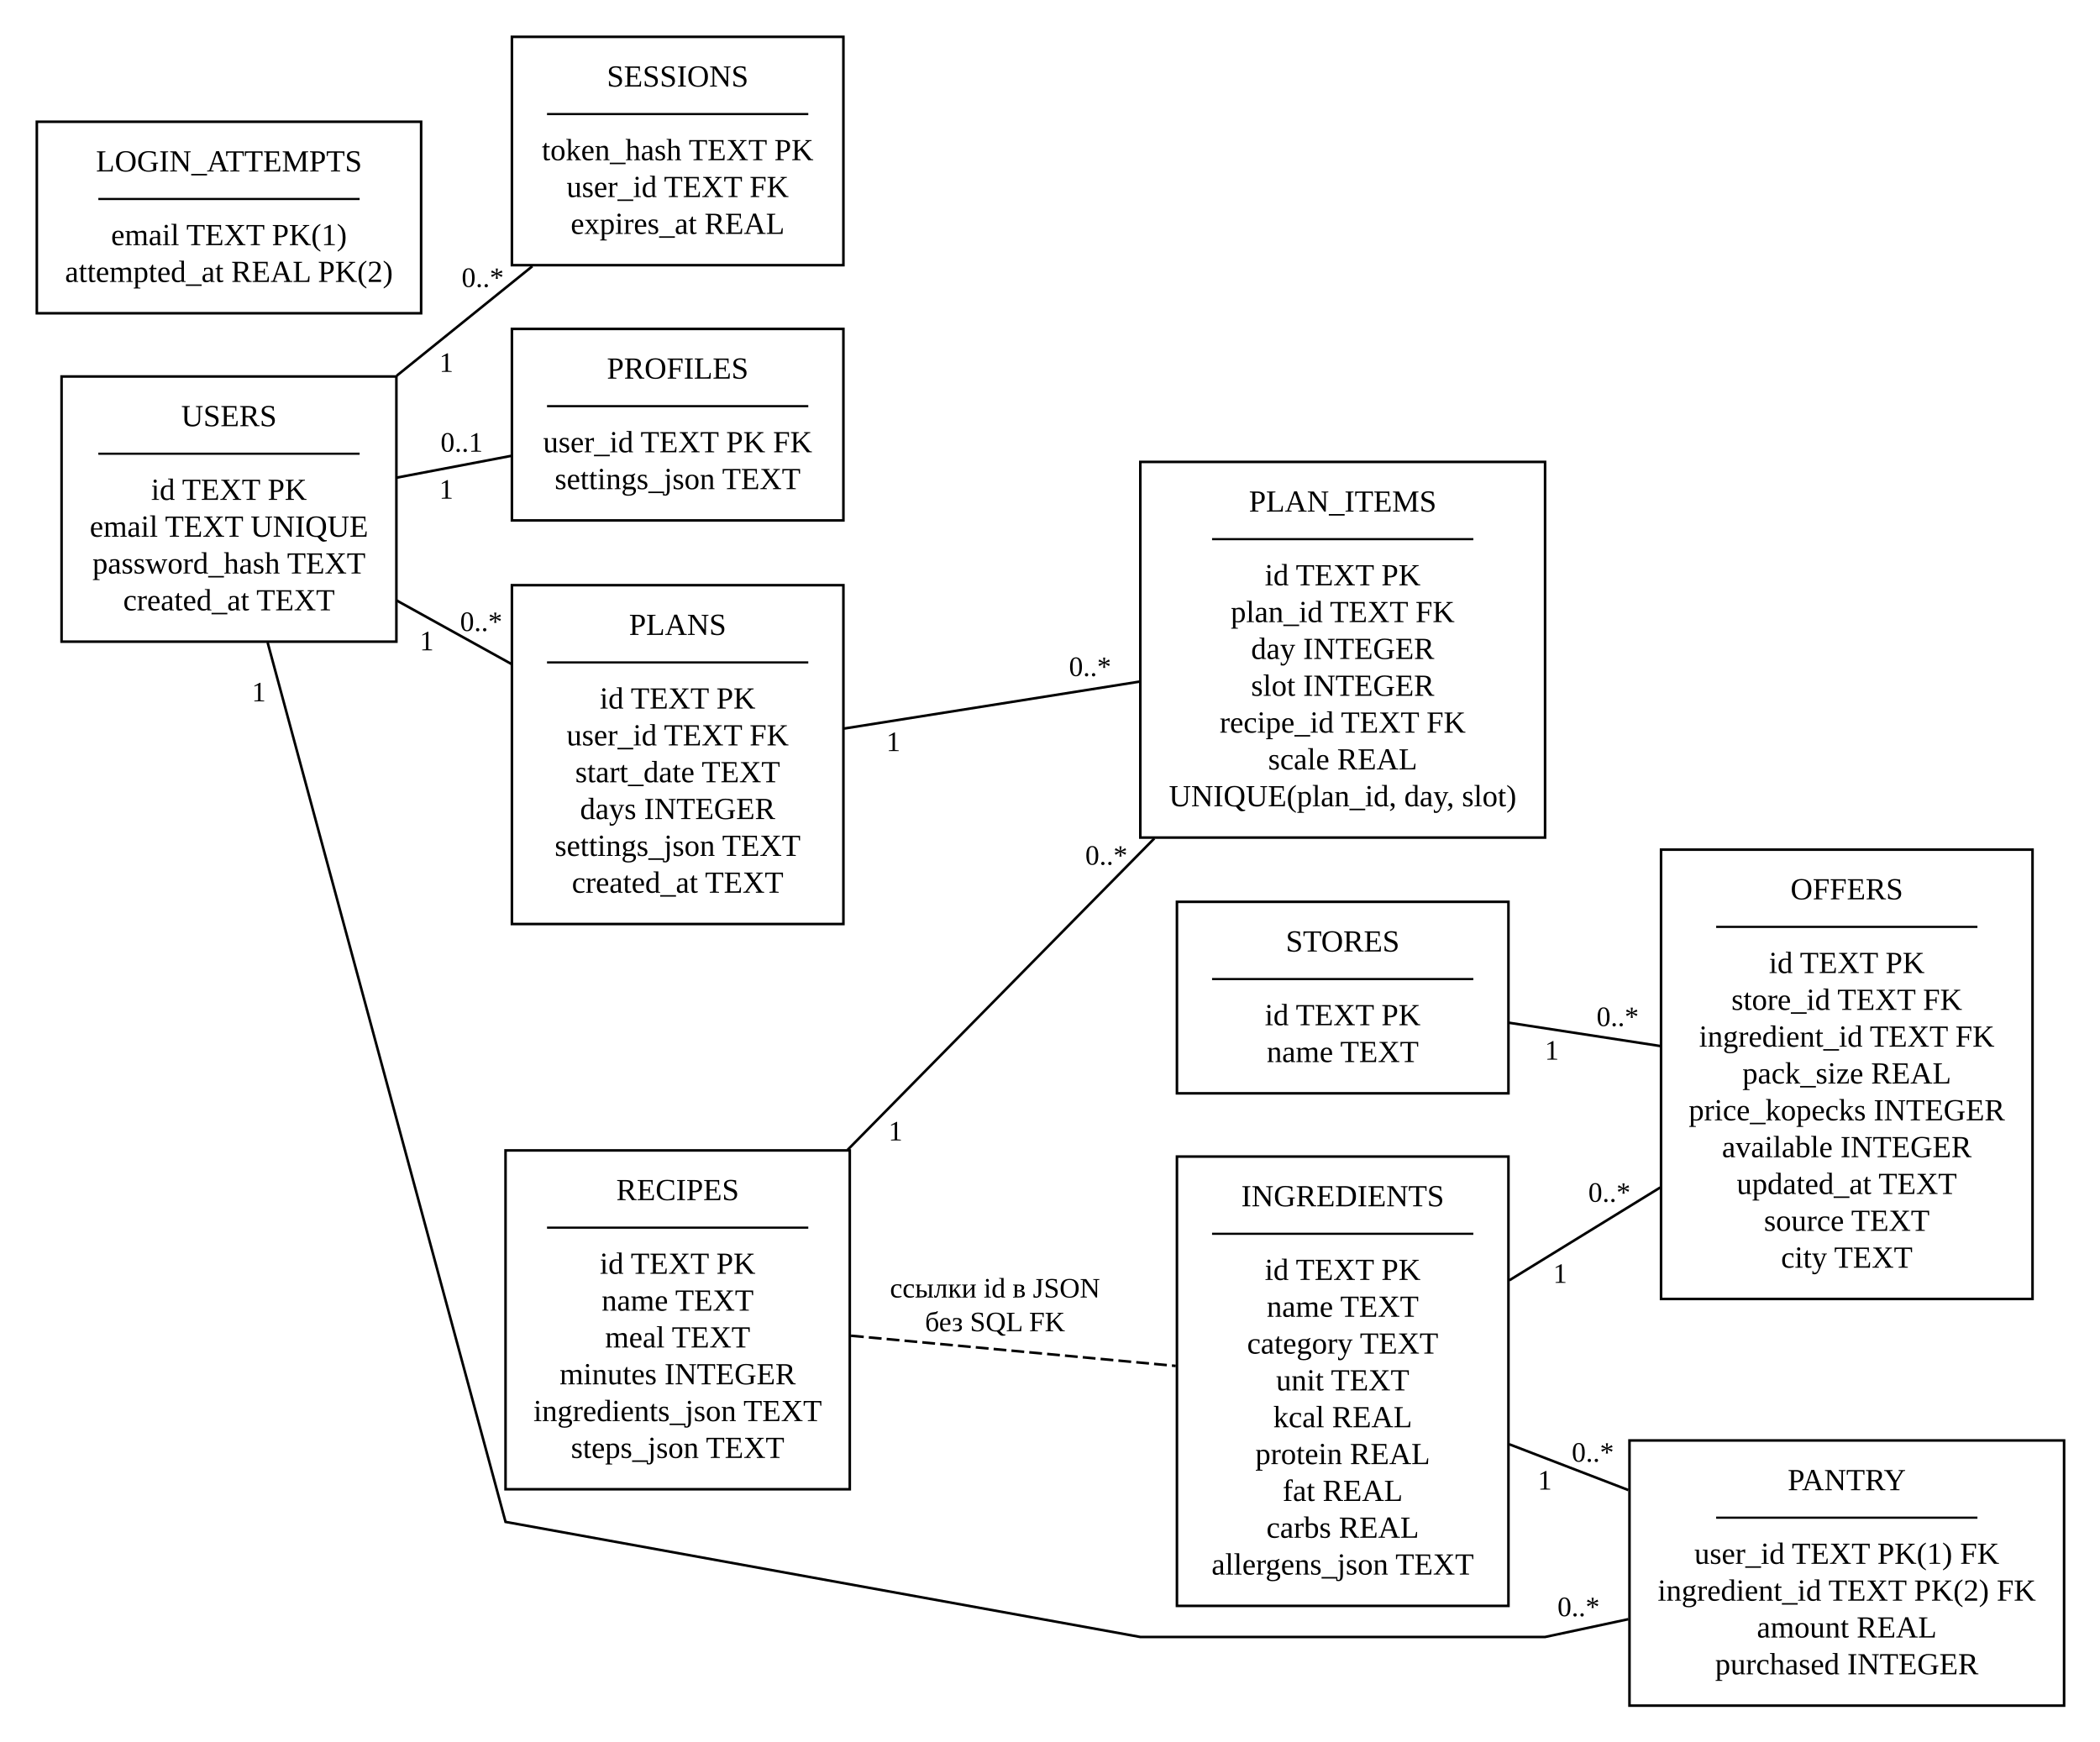
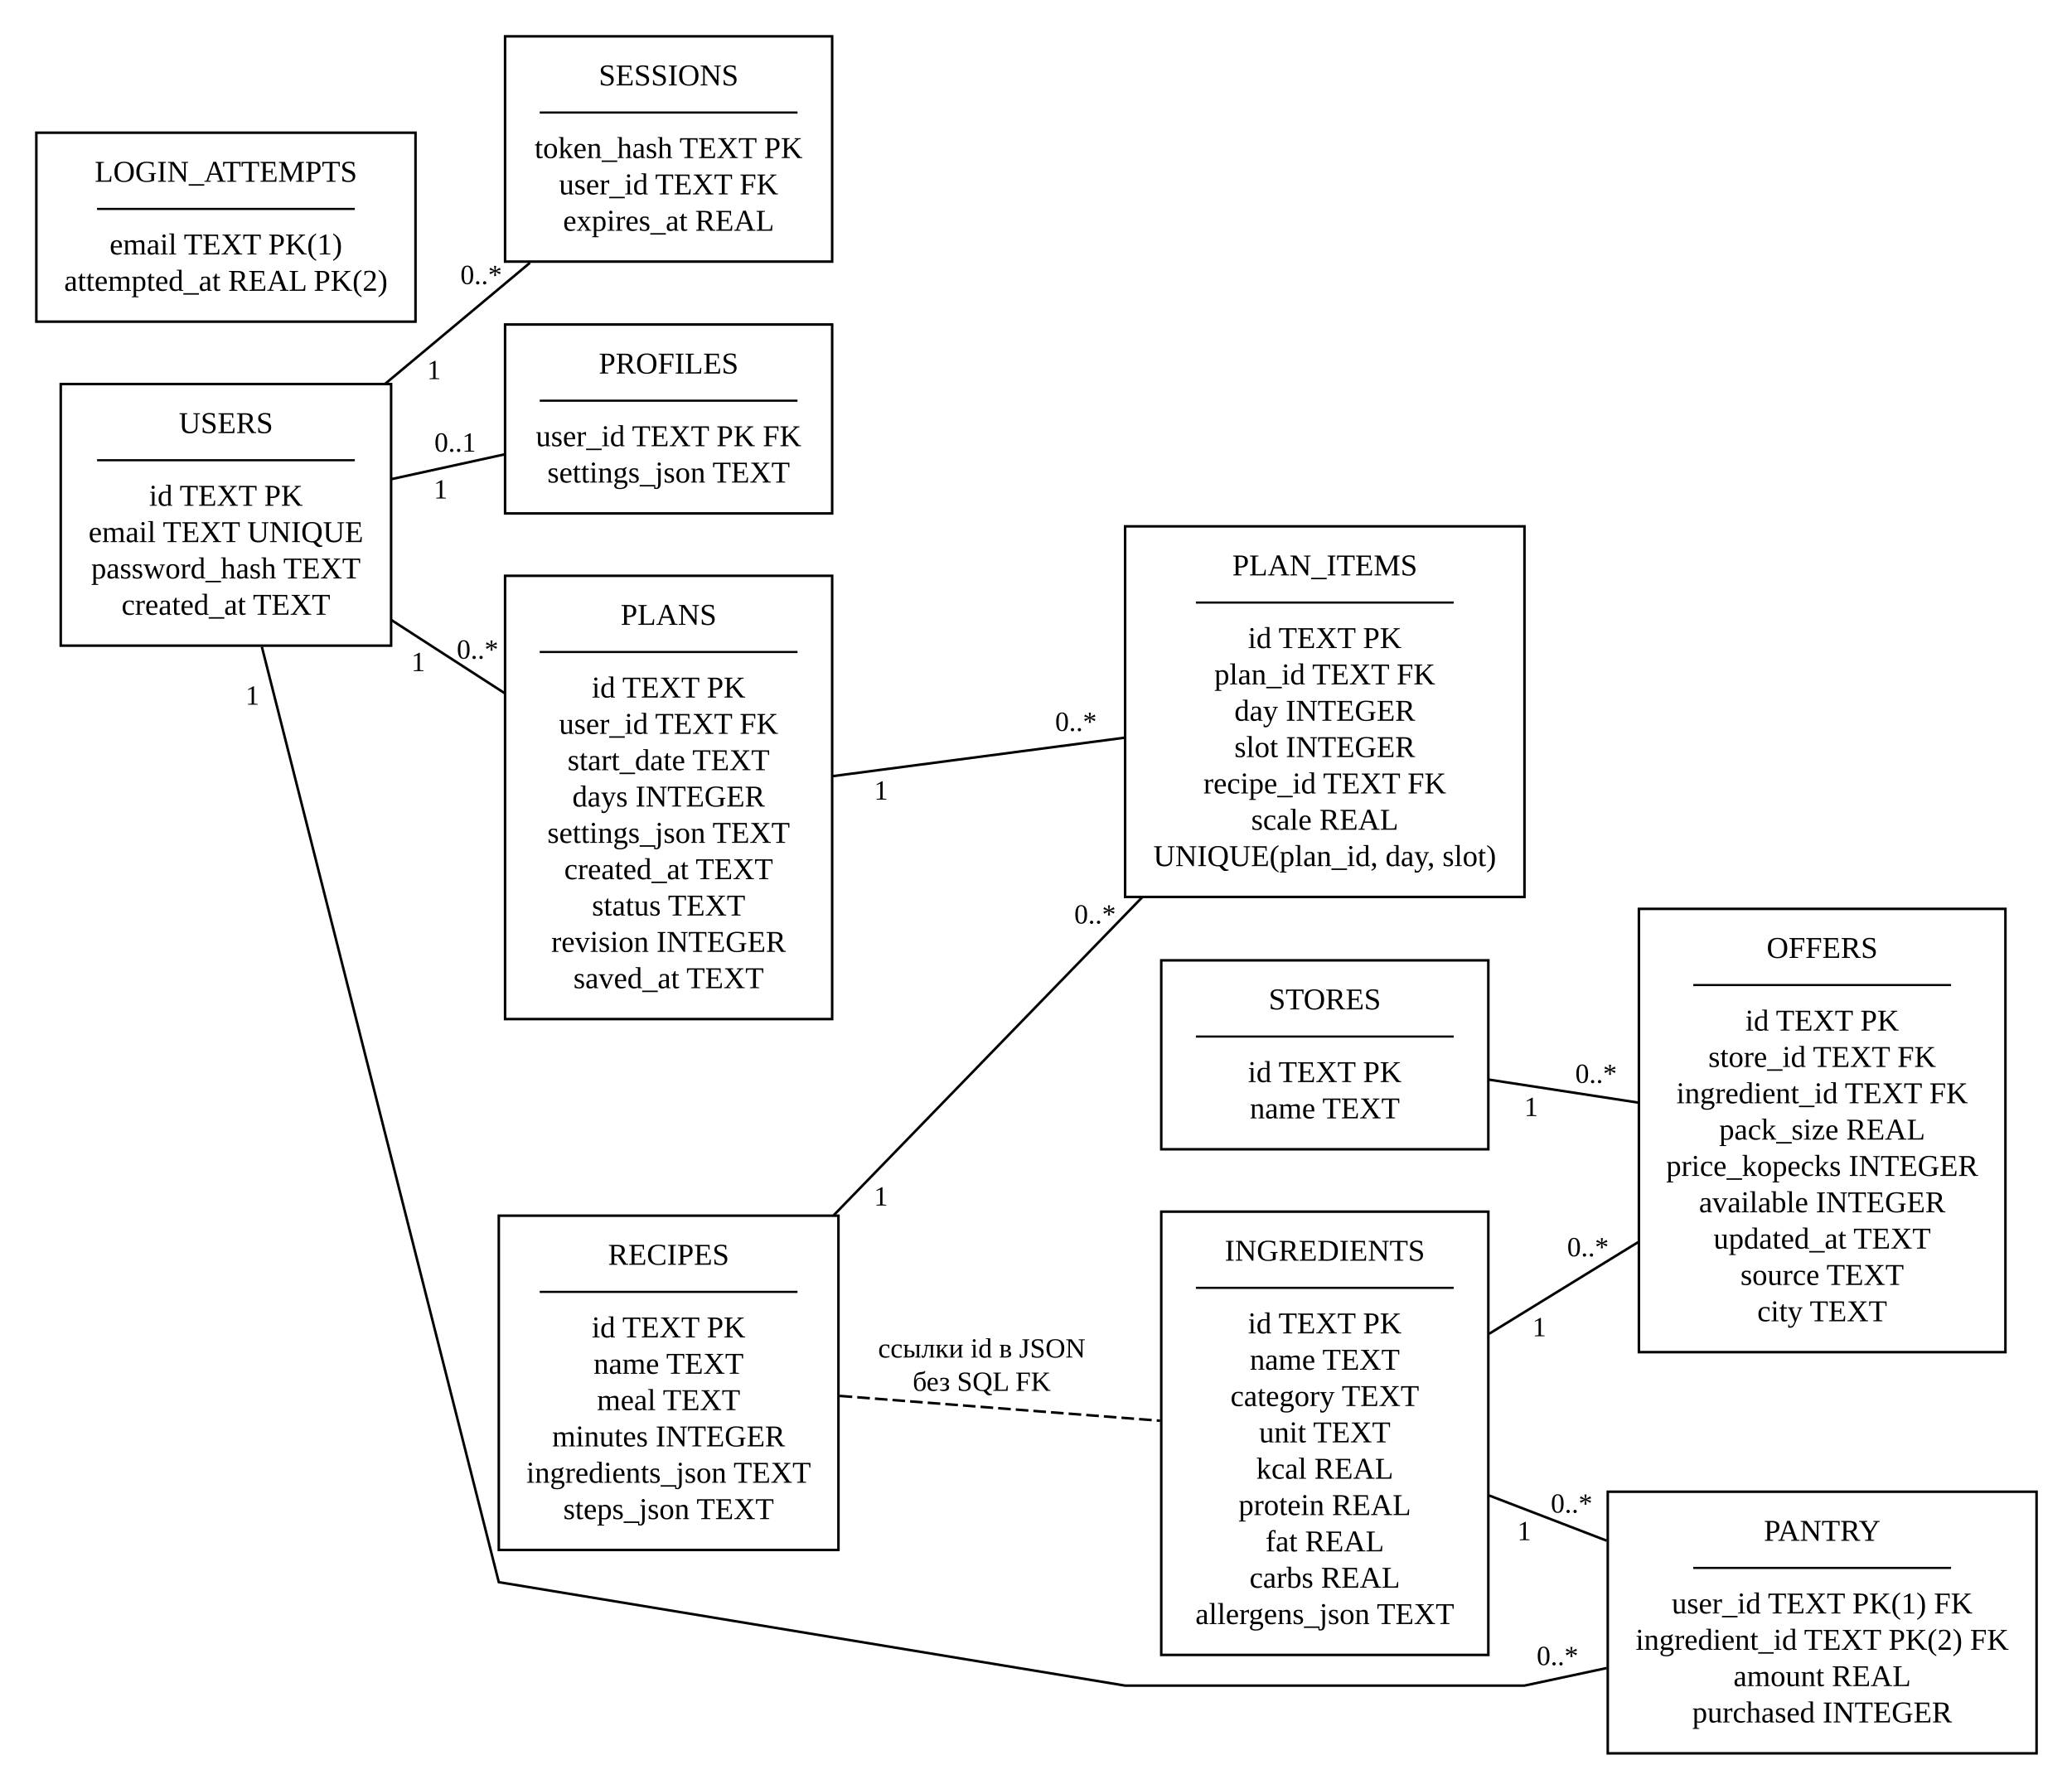
- <svg xmlns="http://www.w3.org/2000/svg" width="821pt" height="681pt" viewBox="0.00 0.00 821.00 681.00">
-   <g id="graph0" class="graph" transform="scale(1 1) rotate(0) translate(14.4 666.88)">
-     <polygon fill="white" stroke="none" points="-14.4,14.4 -14.4,-666.88 806.96,-666.88 806.96,14.4 -14.4,14.4" />
+ <svg xmlns="http://www.w3.org/2000/svg" width="821pt" height="709pt" viewBox="0.00 0.00 821.00 709.00">
+   <g id="graph0" class="graph" transform="scale(1 1) rotate(0) translate(14.4 694.88)">
+     <polygon fill="white" stroke="none" points="-14.4,14.4 -14.4,-694.88 806.96,-694.88 806.96,14.4 -14.4,14.4" />
    <g id="node1" class="node">
-       <polygon fill="none" stroke="black" points="140.57,-519.68 9.67,-519.68 9.67,-416 140.57,-416 140.57,-519.68" />
-       <text xml:space="preserve" text-anchor="middle" x="75.12" y="-500.24" font-family="Times New Roman" font-size="12.00">USERS</text>
-       <text xml:space="preserve" text-anchor="middle" x="75.12" y="-485.84" font-family="Times New Roman" font-size="12.00">────────────</text>
-       <text xml:space="preserve" text-anchor="middle" x="75.12" y="-471.44" font-family="Times New Roman" font-size="12.00">id TEXT PK</text>
-       <text xml:space="preserve" text-anchor="middle" x="75.12" y="-457.04" font-family="Times New Roman" font-size="12.00">email TEXT UNIQUE</text>
-       <text xml:space="preserve" text-anchor="middle" x="75.12" y="-442.64" font-family="Times New Roman" font-size="12.00">password_hash TEXT</text>
-       <text xml:space="preserve" text-anchor="middle" x="75.12" y="-428.24" font-family="Times New Roman" font-size="12.00">created_at TEXT</text>
+       <polygon fill="none" stroke="black" points="140.57,-542.68 9.67,-542.68 9.67,-439 140.57,-439 140.57,-542.68" />
+       <text xml:space="preserve" text-anchor="middle" x="75.12" y="-523.24" font-family="Times New Roman" font-size="12.00">USERS</text>
+       <text xml:space="preserve" text-anchor="middle" x="75.12" y="-508.84" font-family="Times New Roman" font-size="12.00">────────────</text>
+       <text xml:space="preserve" text-anchor="middle" x="75.12" y="-494.44" font-family="Times New Roman" font-size="12.00">id TEXT PK</text>
+       <text xml:space="preserve" text-anchor="middle" x="75.12" y="-480.04" font-family="Times New Roman" font-size="12.00">email TEXT UNIQUE</text>
+       <text xml:space="preserve" text-anchor="middle" x="75.12" y="-465.64" font-family="Times New Roman" font-size="12.00">password_hash TEXT</text>
+       <text xml:space="preserve" text-anchor="middle" x="75.12" y="-451.24" font-family="Times New Roman" font-size="12.00">created_at TEXT</text>
    </g>
    <g id="node2" class="node">
-       <polygon fill="none" stroke="black" points="315.33,-652.48 185.73,-652.48 185.73,-563.2 315.33,-563.2 315.33,-652.48" />
-       <text xml:space="preserve" text-anchor="middle" x="250.53" y="-633.04" font-family="Times New Roman" font-size="12.00">SESSIONS</text>
-       <text xml:space="preserve" text-anchor="middle" x="250.53" y="-618.64" font-family="Times New Roman" font-size="12.00">────────────</text>
-       <text xml:space="preserve" text-anchor="middle" x="250.53" y="-604.24" font-family="Times New Roman" font-size="12.00">token_hash TEXT PK</text>
-       <text xml:space="preserve" text-anchor="middle" x="250.53" y="-589.84" font-family="Times New Roman" font-size="12.00">user_id TEXT FK</text>
-       <text xml:space="preserve" text-anchor="middle" x="250.53" y="-575.44" font-family="Times New Roman" font-size="12.00">expires_at REAL</text>
+       <polygon fill="none" stroke="black" points="315.33,-680.48 185.73,-680.48 185.73,-591.2 315.33,-591.2 315.33,-680.48" />
+       <text xml:space="preserve" text-anchor="middle" x="250.53" y="-661.04" font-family="Times New Roman" font-size="12.00">SESSIONS</text>
+       <text xml:space="preserve" text-anchor="middle" x="250.53" y="-646.64" font-family="Times New Roman" font-size="12.00">────────────</text>
+       <text xml:space="preserve" text-anchor="middle" x="250.53" y="-632.24" font-family="Times New Roman" font-size="12.00">token_hash TEXT PK</text>
+       <text xml:space="preserve" text-anchor="middle" x="250.53" y="-617.84" font-family="Times New Roman" font-size="12.00">user_id TEXT FK</text>
+       <text xml:space="preserve" text-anchor="middle" x="250.53" y="-603.44" font-family="Times New Roman" font-size="12.00">expires_at REAL</text>
    </g>
    <g id="edge1" class="edge">
-       <path fill="none" stroke="black" d="M140.69,-519.97C158.12,-534.04 176.83,-549.15 193.73,-562.79" />
-       <text xml:space="preserve" text-anchor="middle" x="174.32" y="-554.68" font-family="Times New Roman" font-size="11.00">0..*</text>
-       <text xml:space="preserve" text-anchor="middle" x="160.1" y="-521.48" font-family="Times New Roman" font-size="11.00">1</text>
+       <path fill="none" stroke="black" d="M138.23,-542.78C156.99,-558.46 177.42,-575.55 195.6,-590.74" />
+       <text xml:space="preserve" text-anchor="middle" x="176.27" y="-582.3" font-family="Times New Roman" font-size="11.00">0..*</text>
+       <text xml:space="preserve" text-anchor="middle" x="157.56" y="-544.62" font-family="Times New Roman" font-size="11.00">1</text>
    </g>
    <g id="node4" class="node">
-       <polygon fill="none" stroke="black" points="315.33,-538.28 185.73,-538.28 185.73,-463.4 315.33,-463.4 315.33,-538.28" />
-       <text xml:space="preserve" text-anchor="middle" x="250.53" y="-518.84" font-family="Times New Roman" font-size="12.00">PROFILES</text>
-       <text xml:space="preserve" text-anchor="middle" x="250.53" y="-504.44" font-family="Times New Roman" font-size="12.00">────────────</text>
-       <text xml:space="preserve" text-anchor="middle" x="250.53" y="-490.04" font-family="Times New Roman" font-size="12.00">user_id TEXT PK FK</text>
-       <text xml:space="preserve" text-anchor="middle" x="250.53" y="-475.64" font-family="Times New Roman" font-size="12.00">settings_json TEXT</text>
+       <polygon fill="none" stroke="black" points="315.33,-566.28 185.73,-566.28 185.73,-491.4 315.33,-491.4 315.33,-566.28" />
+       <text xml:space="preserve" text-anchor="middle" x="250.53" y="-546.84" font-family="Times New Roman" font-size="12.00">PROFILES</text>
+       <text xml:space="preserve" text-anchor="middle" x="250.53" y="-532.44" font-family="Times New Roman" font-size="12.00">────────────</text>
+       <text xml:space="preserve" text-anchor="middle" x="250.53" y="-518.04" font-family="Times New Roman" font-size="12.00">user_id TEXT PK FK</text>
+       <text xml:space="preserve" text-anchor="middle" x="250.53" y="-503.64" font-family="Times New Roman" font-size="12.00">settings_json TEXT</text>
    </g>
    <g id="edge9" class="edge">
-       <path fill="none" stroke="black" d="M140.69,-480.13C155.33,-482.91 170.86,-485.87 185.48,-488.65" />
-       <text xml:space="preserve" text-anchor="middle" x="166.09" y="-490.27" font-family="Times New Roman" font-size="11.00">0..1</text>
-       <text xml:space="preserve" text-anchor="middle" x="160.08" y="-471.91" font-family="Times New Roman" font-size="11.00">1</text>
+       <path fill="none" stroke="black" d="M140.69,-504.99C155.33,-508.2 170.86,-511.6 185.48,-514.8" />
+       <text xml:space="preserve" text-anchor="middle" x="165.96" y="-515.88" font-family="Times New Roman" font-size="11.00">0..1</text>
+       <text xml:space="preserve" text-anchor="middle" x="160.2" y="-497.31" font-family="Times New Roman" font-size="11.00">1</text>
    </g>
    <g id="node5" class="node">
-       <polygon fill="none" stroke="black" points="315.33,-438.08 185.73,-438.08 185.73,-305.6 315.33,-305.6 315.33,-438.08" />
-       <text xml:space="preserve" text-anchor="middle" x="250.53" y="-418.64" font-family="Times New Roman" font-size="12.00">PLANS</text>
-       <text xml:space="preserve" text-anchor="middle" x="250.53" y="-404.24" font-family="Times New Roman" font-size="12.00">────────────</text>
-       <text xml:space="preserve" text-anchor="middle" x="250.53" y="-389.84" font-family="Times New Roman" font-size="12.00">id TEXT PK</text>
-       <text xml:space="preserve" text-anchor="middle" x="250.53" y="-375.44" font-family="Times New Roman" font-size="12.00">user_id TEXT FK</text>
-       <text xml:space="preserve" text-anchor="middle" x="250.53" y="-361.04" font-family="Times New Roman" font-size="12.00">start_date TEXT</text>
-       <text xml:space="preserve" text-anchor="middle" x="250.53" y="-346.64" font-family="Times New Roman" font-size="12.00">days INTEGER</text>
-       <text xml:space="preserve" text-anchor="middle" x="250.53" y="-332.24" font-family="Times New Roman" font-size="12.00">settings_json TEXT</text>
-       <text xml:space="preserve" text-anchor="middle" x="250.53" y="-317.84" font-family="Times New Roman" font-size="12.00">created_at TEXT</text>
+       <polygon fill="none" stroke="black" points="315.33,-466.68 185.73,-466.68 185.73,-291 315.33,-291 315.33,-466.68" />
+       <text xml:space="preserve" text-anchor="middle" x="250.53" y="-447.24" font-family="Times New Roman" font-size="12.00">PLANS</text>
+       <text xml:space="preserve" text-anchor="middle" x="250.53" y="-432.84" font-family="Times New Roman" font-size="12.00">────────────</text>
+       <text xml:space="preserve" text-anchor="middle" x="250.53" y="-418.44" font-family="Times New Roman" font-size="12.00">id TEXT PK</text>
+       <text xml:space="preserve" text-anchor="middle" x="250.53" y="-404.04" font-family="Times New Roman" font-size="12.00">user_id TEXT FK</text>
+       <text xml:space="preserve" text-anchor="middle" x="250.53" y="-389.64" font-family="Times New Roman" font-size="12.00">start_date TEXT</text>
+       <text xml:space="preserve" text-anchor="middle" x="250.53" y="-375.24" font-family="Times New Roman" font-size="12.00">days INTEGER</text>
+       <text xml:space="preserve" text-anchor="middle" x="250.53" y="-360.84" font-family="Times New Roman" font-size="12.00">settings_json TEXT</text>
+       <text xml:space="preserve" text-anchor="middle" x="250.53" y="-346.44" font-family="Times New Roman" font-size="12.00">created_at TEXT</text>
+       <text xml:space="preserve" text-anchor="middle" x="250.53" y="-332.04" font-family="Times New Roman" font-size="12.00">status TEXT</text>
+       <text xml:space="preserve" text-anchor="middle" x="250.53" y="-317.64" font-family="Times New Roman" font-size="12.00">revision INTEGER</text>
+       <text xml:space="preserve" text-anchor="middle" x="250.53" y="-303.24" font-family="Times New Roman" font-size="12.00">saved_at TEXT</text>
    </g>
    <g id="edge2" class="edge">
-       <path fill="none" stroke="black" d="M140.69,-432.09C155.33,-423.99 170.86,-415.39 185.48,-407.3" />
-       <text xml:space="preserve" text-anchor="middle" x="173.72" y="-420.17" font-family="Times New Roman" font-size="11.00">0..*</text>
-       <text xml:space="preserve" text-anchor="middle" x="152.45" y="-412.62" font-family="Times New Roman" font-size="11.00">1</text>
+       <path fill="none" stroke="black" d="M140.69,-449.14C155.33,-439.68 170.86,-429.65 185.48,-420.21" />
+       <text xml:space="preserve" text-anchor="middle" x="174.84" y="-433.84" font-family="Times New Roman" font-size="11.00">0..*</text>
+       <text xml:space="preserve" text-anchor="middle" x="151.33" y="-428.9" font-family="Times New Roman" font-size="11.00">1</text>
    </g>
    <g id="node11" class="node">
      <polygon fill="none" stroke="black" points="792.56,-103.68 622.65,-103.68 622.65,0 792.56,0 792.56,-103.68" />
      <text xml:space="preserve" text-anchor="middle" x="707.61" y="-84.24" font-family="Times New Roman" font-size="12.00">PANTRY</text>
      <text xml:space="preserve" text-anchor="middle" x="707.61" y="-69.84" font-family="Times New Roman" font-size="12.00">────────────</text>
      <text xml:space="preserve" text-anchor="middle" x="707.61" y="-55.44" font-family="Times New Roman" font-size="12.00">user_id TEXT PK(1) FK</text>
      <text xml:space="preserve" text-anchor="middle" x="707.61" y="-41.04" font-family="Times New Roman" font-size="12.00">ingredient_id TEXT PK(2) FK</text>
      <text xml:space="preserve" text-anchor="middle" x="707.61" y="-26.64" font-family="Times New Roman" font-size="12.00">amount REAL</text>
      <text xml:space="preserve" text-anchor="middle" x="707.61" y="-12.24" font-family="Times New Roman" font-size="12.00">purchased INTEGER</text>
    </g>
    <g id="edge7" class="edge">
-       <path fill="none" stroke="black" d="M90.23,-415.66C119.32,-308.13 183.24,-71.84 183.24,-71.84 183.24,-71.84 431.41,-26.84 431.41,-26.84 431.41,-26.84 589.65,-26.84 589.65,-26.84 589.65,-26.84 603.79,-29.86 622.23,-33.8" />
+       <path fill="none" stroke="black" d="M89.36,-438.55C118.02,-325.37 183.24,-67.84 183.24,-67.84 183.24,-67.84 431.41,-26.84 431.41,-26.84 431.41,-26.84 589.65,-26.84 589.65,-26.84 589.65,-26.84 603.79,-29.86 622.23,-33.8" />
      <text xml:space="preserve" text-anchor="middle" x="602.74" y="-34.98" font-family="Times New Roman" font-size="11.00">0..*</text>
-       <text xml:space="preserve" text-anchor="middle" x="86.81" y="-392.66" font-family="Times New Roman" font-size="11.00">1</text>
+       <text xml:space="preserve" text-anchor="middle" x="85.62" y="-415.6" font-family="Times New Roman" font-size="11.00">1</text>
    </g>
    <g id="node3" class="node">
-       <polygon fill="none" stroke="black" points="150.24,-619.28 0,-619.28 0,-544.4 150.24,-544.4 150.24,-619.28" />
-       <text xml:space="preserve" text-anchor="middle" x="75.12" y="-599.84" font-family="Times New Roman" font-size="12.00">LOGIN_ATTEMPTS</text>
-       <text xml:space="preserve" text-anchor="middle" x="75.12" y="-585.44" font-family="Times New Roman" font-size="12.00">────────────</text>
-       <text xml:space="preserve" text-anchor="middle" x="75.12" y="-571.04" font-family="Times New Roman" font-size="12.00">email TEXT PK(1)</text>
-       <text xml:space="preserve" text-anchor="middle" x="75.12" y="-556.64" font-family="Times New Roman" font-size="12.00">attempted_at REAL PK(2)</text>
+       <polygon fill="none" stroke="black" points="150.24,-642.28 0,-642.28 0,-567.4 150.24,-567.4 150.24,-642.28" />
+       <text xml:space="preserve" text-anchor="middle" x="75.12" y="-622.84" font-family="Times New Roman" font-size="12.00">LOGIN_ATTEMPTS</text>
+       <text xml:space="preserve" text-anchor="middle" x="75.12" y="-608.44" font-family="Times New Roman" font-size="12.00">────────────</text>
+       <text xml:space="preserve" text-anchor="middle" x="75.12" y="-594.04" font-family="Times New Roman" font-size="12.00">email TEXT PK(1)</text>
+       <text xml:space="preserve" text-anchor="middle" x="75.12" y="-579.64" font-family="Times New Roman" font-size="12.00">attempted_at REAL PK(2)</text>
    </g>
    <g id="node6" class="node">
      <polygon fill="none" stroke="black" points="589.65,-486.28 431.41,-486.28 431.41,-339.4 589.65,-339.4 589.65,-486.28" />
      <text xml:space="preserve" text-anchor="middle" x="510.53" y="-466.84" font-family="Times New Roman" font-size="12.00">PLAN_ITEMS</text>
      <text xml:space="preserve" text-anchor="middle" x="510.53" y="-452.44" font-family="Times New Roman" font-size="12.00">────────────</text>
      <text xml:space="preserve" text-anchor="middle" x="510.53" y="-438.04" font-family="Times New Roman" font-size="12.00">id TEXT PK</text>
      <text xml:space="preserve" text-anchor="middle" x="510.53" y="-423.64" font-family="Times New Roman" font-size="12.00">plan_id TEXT FK</text>
      <text xml:space="preserve" text-anchor="middle" x="510.53" y="-409.24" font-family="Times New Roman" font-size="12.00">day INTEGER</text>
      <text xml:space="preserve" text-anchor="middle" x="510.53" y="-394.84" font-family="Times New Roman" font-size="12.00">slot INTEGER</text>
      <text xml:space="preserve" text-anchor="middle" x="510.53" y="-380.44" font-family="Times New Roman" font-size="12.00">recipe_id TEXT FK</text>
      <text xml:space="preserve" text-anchor="middle" x="510.53" y="-366.04" font-family="Times New Roman" font-size="12.00">scale REAL</text>
      <text xml:space="preserve" text-anchor="middle" x="510.53" y="-351.64" font-family="Times New Roman" font-size="12.00">UNIQUE(plan_id, day, slot)</text>
    </g>
    <g id="edge3" class="edge">
-       <path fill="none" stroke="black" d="M315.63,-382.03C350.56,-387.58 394.06,-394.49 431,-400.36" />
-       <text xml:space="preserve" text-anchor="middle" x="411.77" y="-402.56" font-family="Times New Roman" font-size="11.00">0..*</text>
-       <text xml:space="preserve" text-anchor="middle" x="334.86" y="-373.22" font-family="Times New Roman" font-size="11.00">1</text>
+       <path fill="none" stroke="black" d="M315.63,-387.29C350.56,-391.89 394.06,-397.62 431,-402.49" />
+       <text xml:space="preserve" text-anchor="middle" x="411.93" y="-405.2" font-family="Times New Roman" font-size="11.00">0..*</text>
+       <text xml:space="preserve" text-anchor="middle" x="334.71" y="-377.98" font-family="Times New Roman" font-size="11.00">1</text>
    </g>
    <g id="node7" class="node">
-       <polygon fill="none" stroke="black" points="317.82,-217.08 183.24,-217.08 183.24,-84.6 317.82,-84.6 317.82,-217.08" />
-       <text xml:space="preserve" text-anchor="middle" x="250.53" y="-197.64" font-family="Times New Roman" font-size="12.00">RECIPES</text>
-       <text xml:space="preserve" text-anchor="middle" x="250.53" y="-183.24" font-family="Times New Roman" font-size="12.00">────────────</text>
-       <text xml:space="preserve" text-anchor="middle" x="250.53" y="-168.84" font-family="Times New Roman" font-size="12.00">id TEXT PK</text>
-       <text xml:space="preserve" text-anchor="middle" x="250.53" y="-154.44" font-family="Times New Roman" font-size="12.00">name TEXT</text>
-       <text xml:space="preserve" text-anchor="middle" x="250.53" y="-140.04" font-family="Times New Roman" font-size="12.00">meal TEXT</text>
-       <text xml:space="preserve" text-anchor="middle" x="250.53" y="-125.64" font-family="Times New Roman" font-size="12.00">minutes INTEGER</text>
-       <text xml:space="preserve" text-anchor="middle" x="250.53" y="-111.24" font-family="Times New Roman" font-size="12.00">ingredients_json TEXT</text>
-       <text xml:space="preserve" text-anchor="middle" x="250.53" y="-96.84" font-family="Times New Roman" font-size="12.00">steps_json TEXT</text>
+       <polygon fill="none" stroke="black" points="317.82,-213.08 183.24,-213.08 183.24,-80.6 317.82,-80.6 317.82,-213.08" />
+       <text xml:space="preserve" text-anchor="middle" x="250.53" y="-193.64" font-family="Times New Roman" font-size="12.00">RECIPES</text>
+       <text xml:space="preserve" text-anchor="middle" x="250.53" y="-179.24" font-family="Times New Roman" font-size="12.00">────────────</text>
+       <text xml:space="preserve" text-anchor="middle" x="250.53" y="-164.84" font-family="Times New Roman" font-size="12.00">id TEXT PK</text>
+       <text xml:space="preserve" text-anchor="middle" x="250.53" y="-150.44" font-family="Times New Roman" font-size="12.00">name TEXT</text>
+       <text xml:space="preserve" text-anchor="middle" x="250.53" y="-136.04" font-family="Times New Roman" font-size="12.00">meal TEXT</text>
+       <text xml:space="preserve" text-anchor="middle" x="250.53" y="-121.64" font-family="Times New Roman" font-size="12.00">minutes INTEGER</text>
+       <text xml:space="preserve" text-anchor="middle" x="250.53" y="-107.24" font-family="Times New Roman" font-size="12.00">ingredients_json TEXT</text>
+       <text xml:space="preserve" text-anchor="middle" x="250.53" y="-92.84" font-family="Times New Roman" font-size="12.00">steps_json TEXT</text>
    </g>
    <g id="edge4" class="edge">
-       <path fill="none" stroke="black" d="M316.97,-217.29C353.54,-254.43 399.21,-300.81 436.89,-339.07" />
-       <text xml:space="preserve" text-anchor="middle" x="418.14" y="-328.79" font-family="Times New Roman" font-size="11.00">0..*</text>
-       <text xml:space="preserve" text-anchor="middle" x="335.71" y="-220.98" font-family="Times New Roman" font-size="11.00">1</text>
+       <path fill="none" stroke="black" d="M315.97,-213.28C353.13,-251.59 399.93,-299.84 438.2,-339.3" />
+       <text xml:space="preserve" text-anchor="middle" x="419.51" y="-328.87" font-family="Times New Roman" font-size="11.00">0..*</text>
+       <text xml:space="preserve" text-anchor="middle" x="334.65" y="-217.1" font-family="Times New Roman" font-size="11.00">1</text>
    </g>
    <g id="node8" class="node">
      <polygon fill="none" stroke="black" points="575.33,-214.68 445.73,-214.68 445.73,-39 575.33,-39 575.33,-214.68" />
      <text xml:space="preserve" text-anchor="middle" x="510.53" y="-195.24" font-family="Times New Roman" font-size="12.00">INGREDIENTS</text>
      <text xml:space="preserve" text-anchor="middle" x="510.53" y="-180.84" font-family="Times New Roman" font-size="12.00">────────────</text>
      <text xml:space="preserve" text-anchor="middle" x="510.53" y="-166.44" font-family="Times New Roman" font-size="12.00">id TEXT PK</text>
      <text xml:space="preserve" text-anchor="middle" x="510.53" y="-152.04" font-family="Times New Roman" font-size="12.00">name TEXT</text>
      <text xml:space="preserve" text-anchor="middle" x="510.53" y="-137.64" font-family="Times New Roman" font-size="12.00">category TEXT</text>
      <text xml:space="preserve" text-anchor="middle" x="510.53" y="-123.24" font-family="Times New Roman" font-size="12.00">unit TEXT</text>
      <text xml:space="preserve" text-anchor="middle" x="510.53" y="-108.84" font-family="Times New Roman" font-size="12.00">kcal REAL</text>
      <text xml:space="preserve" text-anchor="middle" x="510.53" y="-94.44" font-family="Times New Roman" font-size="12.00">protein REAL</text>
      <text xml:space="preserve" text-anchor="middle" x="510.53" y="-80.04" font-family="Times New Roman" font-size="12.00">fat REAL</text>
      <text xml:space="preserve" text-anchor="middle" x="510.53" y="-65.64" font-family="Times New Roman" font-size="12.00">carbs REAL</text>
      <text xml:space="preserve" text-anchor="middle" x="510.53" y="-51.24" font-family="Times New Roman" font-size="12.00">allergens_json TEXT</text>
    </g>
    <g id="edge10" class="edge">
-       <path fill="none" stroke="black" stroke-dasharray="5,2" d="M318.3,-144.63C357.42,-140.99 406.58,-136.42 445.26,-132.82" />
-       <text xml:space="preserve" text-anchor="middle" x="374.61" y="-159.58" font-family="Times New Roman" font-size="11.00">ссылки id в JSON</text>
-       <text xml:space="preserve" text-anchor="middle" x="374.61" y="-146.38" font-family="Times New Roman" font-size="11.00">без SQL FK</text>
+       <path fill="none" stroke="black" stroke-dasharray="5,2" d="M318.3,-141.66C357.42,-138.63 406.58,-134.82 445.26,-131.82" />
+       <text xml:space="preserve" text-anchor="middle" x="374.61" y="-156.87" font-family="Times New Roman" font-size="11.00">ссылки id в JSON</text>
+       <text xml:space="preserve" text-anchor="middle" x="374.61" y="-143.67" font-family="Times New Roman" font-size="11.00">без SQL FK</text>
    </g>
    <g id="node10" class="node">
      <polygon fill="none" stroke="black" points="780.22,-334.68 634.99,-334.68 634.99,-159 780.22,-159 780.22,-334.68" />
      <text xml:space="preserve" text-anchor="middle" x="707.61" y="-315.24" font-family="Times New Roman" font-size="12.00">OFFERS</text>
      <text xml:space="preserve" text-anchor="middle" x="707.61" y="-300.84" font-family="Times New Roman" font-size="12.00">────────────</text>
      <text xml:space="preserve" text-anchor="middle" x="707.61" y="-286.44" font-family="Times New Roman" font-size="12.00">id TEXT PK</text>
      <text xml:space="preserve" text-anchor="middle" x="707.61" y="-272.04" font-family="Times New Roman" font-size="12.00">store_id TEXT FK</text>
      <text xml:space="preserve" text-anchor="middle" x="707.61" y="-257.64" font-family="Times New Roman" font-size="12.00">ingredient_id TEXT FK</text>
      <text xml:space="preserve" text-anchor="middle" x="707.61" y="-243.24" font-family="Times New Roman" font-size="12.00">pack_size REAL</text>
      <text xml:space="preserve" text-anchor="middle" x="707.61" y="-228.84" font-family="Times New Roman" font-size="12.00">price_kopecks INTEGER</text>
      <text xml:space="preserve" text-anchor="middle" x="707.61" y="-214.44" font-family="Times New Roman" font-size="12.00">available INTEGER</text>
      <text xml:space="preserve" text-anchor="middle" x="707.61" y="-200.04" font-family="Times New Roman" font-size="12.00">updated_at TEXT</text>
      <text xml:space="preserve" text-anchor="middle" x="707.61" y="-185.64" font-family="Times New Roman" font-size="12.00">source TEXT</text>
      <text xml:space="preserve" text-anchor="middle" x="707.61" y="-171.24" font-family="Times New Roman" font-size="12.00">city TEXT</text>
    </g>
    <g id="edge6" class="edge">
      <path fill="none" stroke="black" d="M575.68,-166.3C594.55,-177.91 615.33,-190.69 634.66,-202.58" />
      <text xml:space="preserve" text-anchor="middle" x="614.8" y="-196.99" font-family="Times New Roman" font-size="11.00">0..*</text>
      <text xml:space="preserve" text-anchor="middle" x="595.54" y="-165.3" font-family="Times New Roman" font-size="11.00">1</text>
    </g>
    <g id="edge8" class="edge">
      <path fill="none" stroke="black" d="M575.68,-102.18C590.56,-96.46 606.62,-90.28 622.22,-84.28" />
      <text xml:space="preserve" text-anchor="middle" x="608.33" y="-95.38" font-family="Times New Roman" font-size="11.00">0..*</text>
      <text xml:space="preserve" text-anchor="middle" x="589.56" y="-84.48" font-family="Times New Roman" font-size="11.00">1</text>
    </g>
    <g id="node9" class="node">
      <polygon fill="none" stroke="black" points="575.33,-314.28 445.73,-314.28 445.73,-239.4 575.33,-239.4 575.33,-314.28" />
      <text xml:space="preserve" text-anchor="middle" x="510.53" y="-294.84" font-family="Times New Roman" font-size="12.00">STORES</text>
      <text xml:space="preserve" text-anchor="middle" x="510.53" y="-280.44" font-family="Times New Roman" font-size="12.00">────────────</text>
      <text xml:space="preserve" text-anchor="middle" x="510.53" y="-266.04" font-family="Times New Roman" font-size="12.00">id TEXT PK</text>
      <text xml:space="preserve" text-anchor="middle" x="510.53" y="-251.64" font-family="Times New Roman" font-size="12.00">name TEXT</text>
    </g>
    <g id="edge5" class="edge">
      <path fill="none" stroke="black" d="M575.68,-266.98C594.55,-264.07 615.33,-260.88 634.66,-257.9" />
      <text xml:space="preserve" text-anchor="middle" x="618.03" y="-265.71" font-family="Times New Roman" font-size="11.00">0..*</text>
      <text xml:space="preserve" text-anchor="middle" x="592.31" y="-252.57" font-family="Times New Roman" font-size="11.00">1</text>
    </g>
  </g>
</svg>
